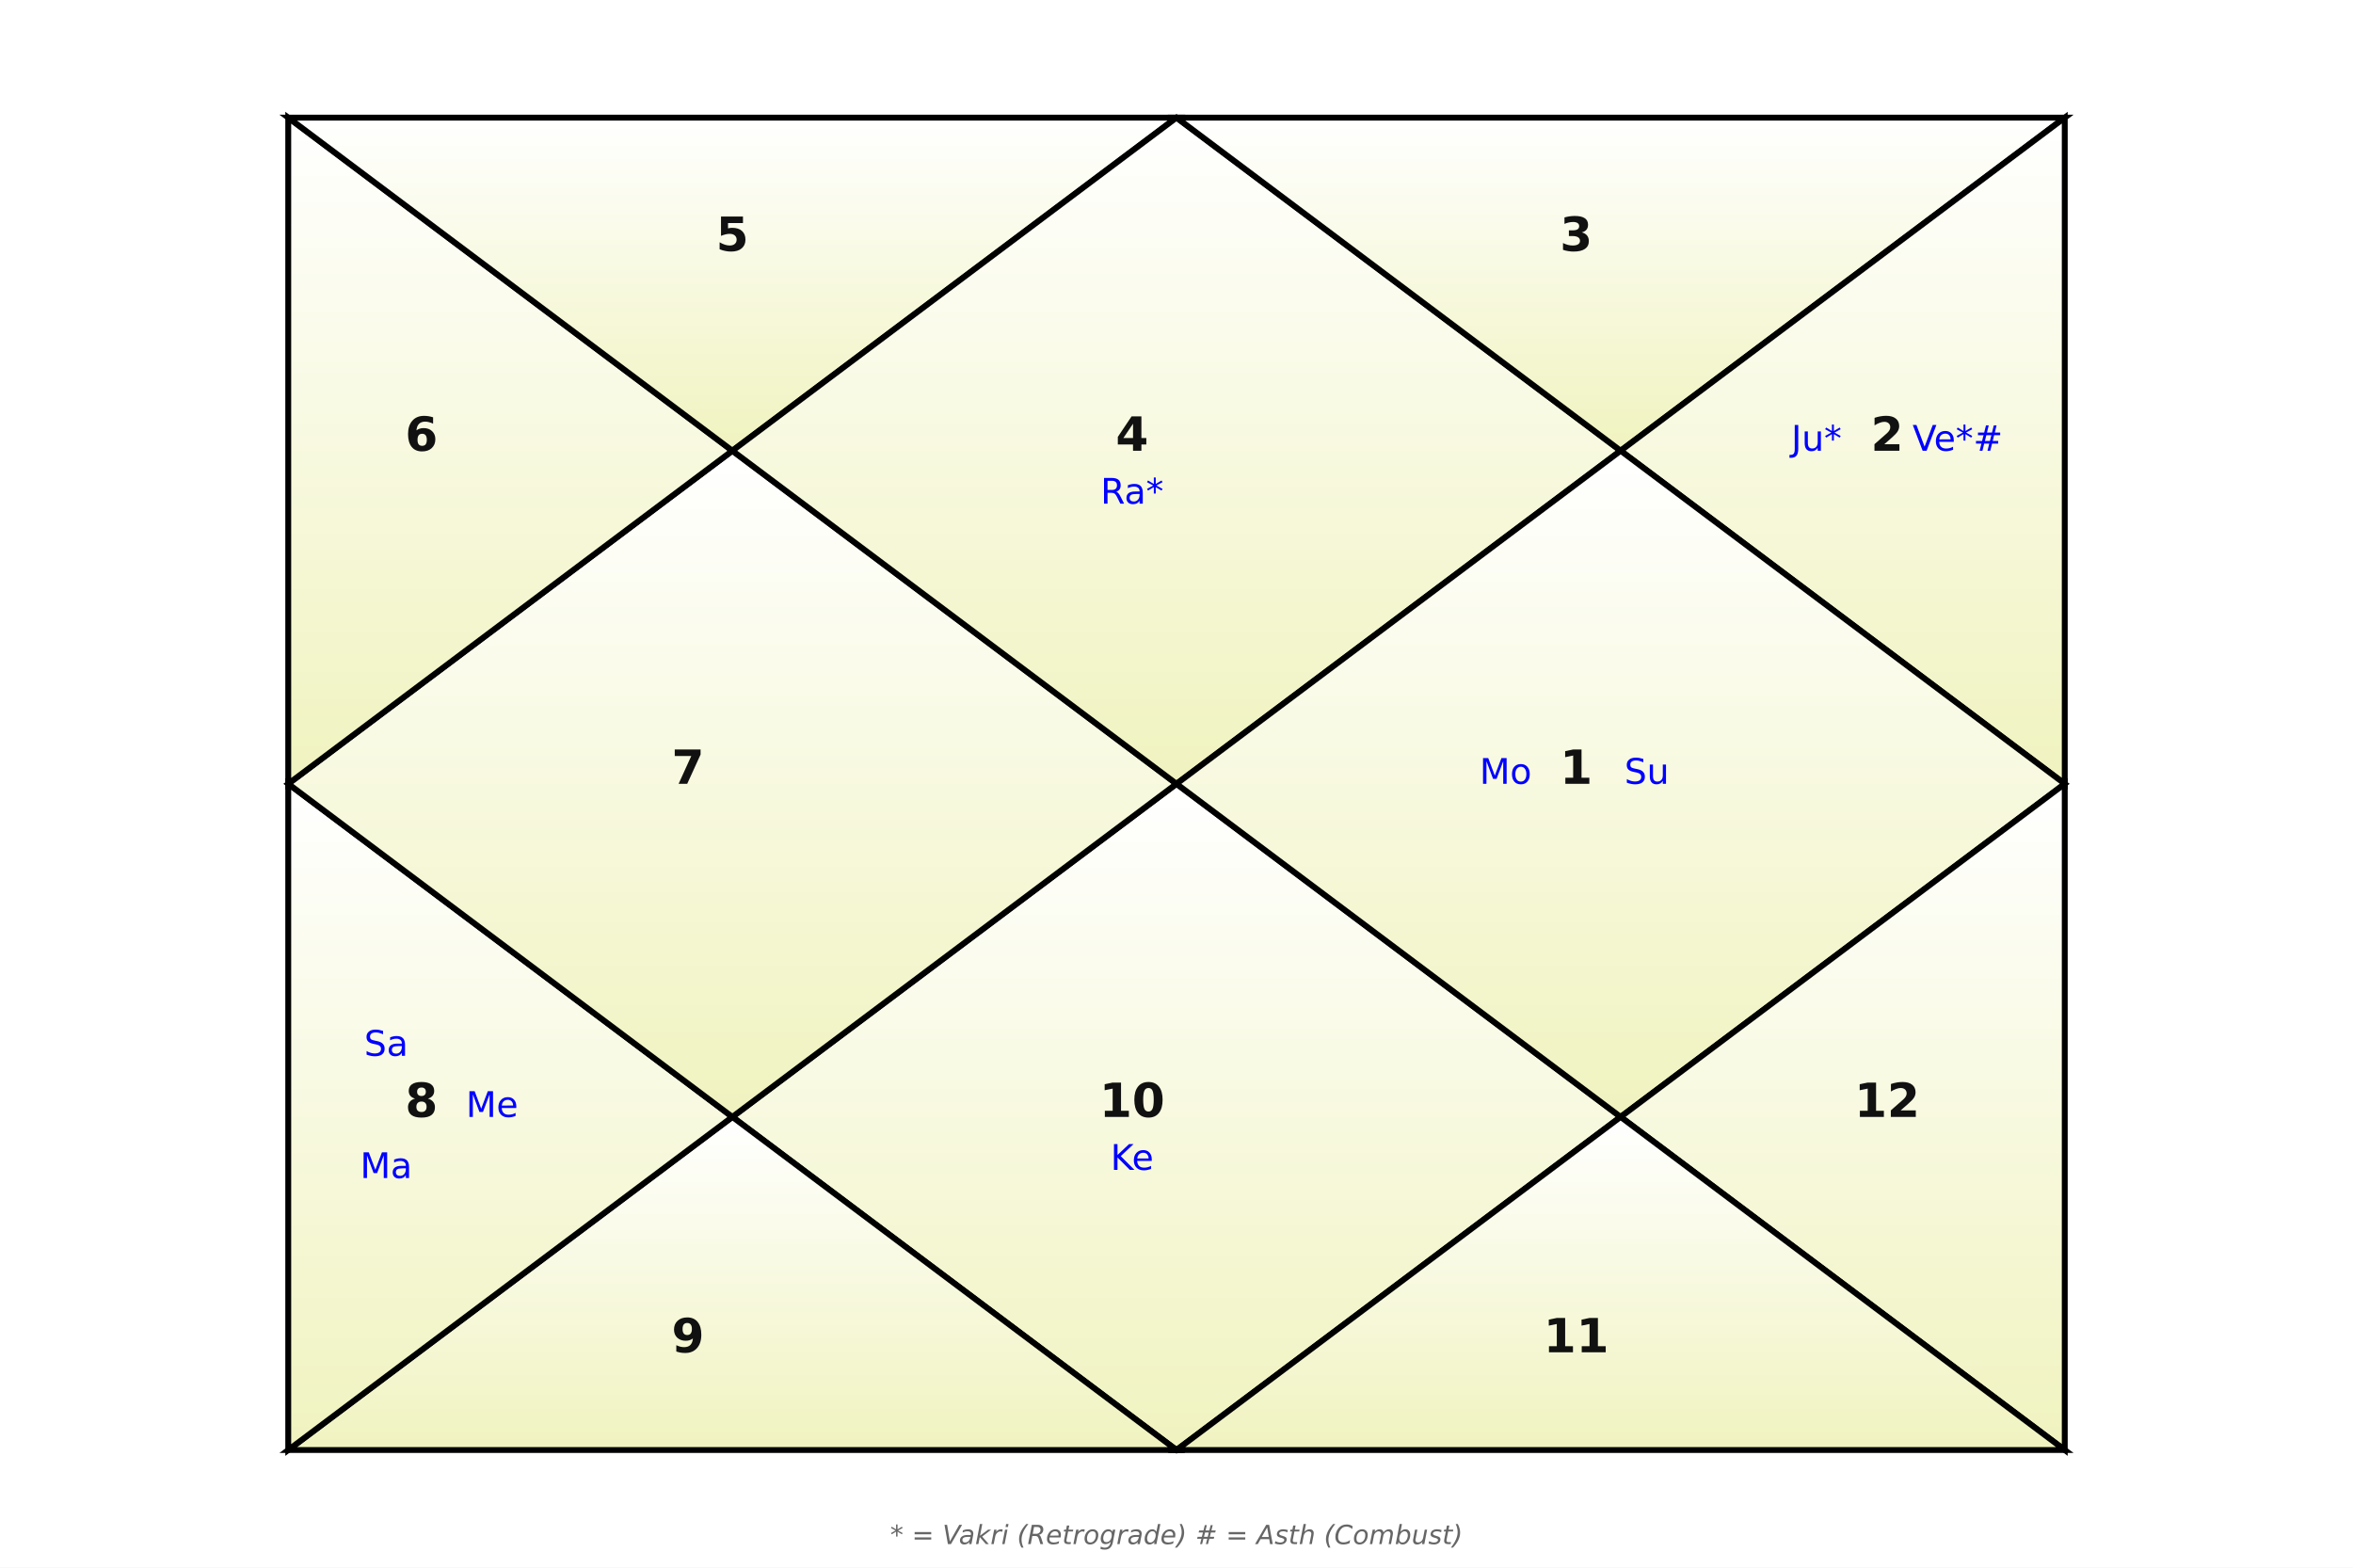
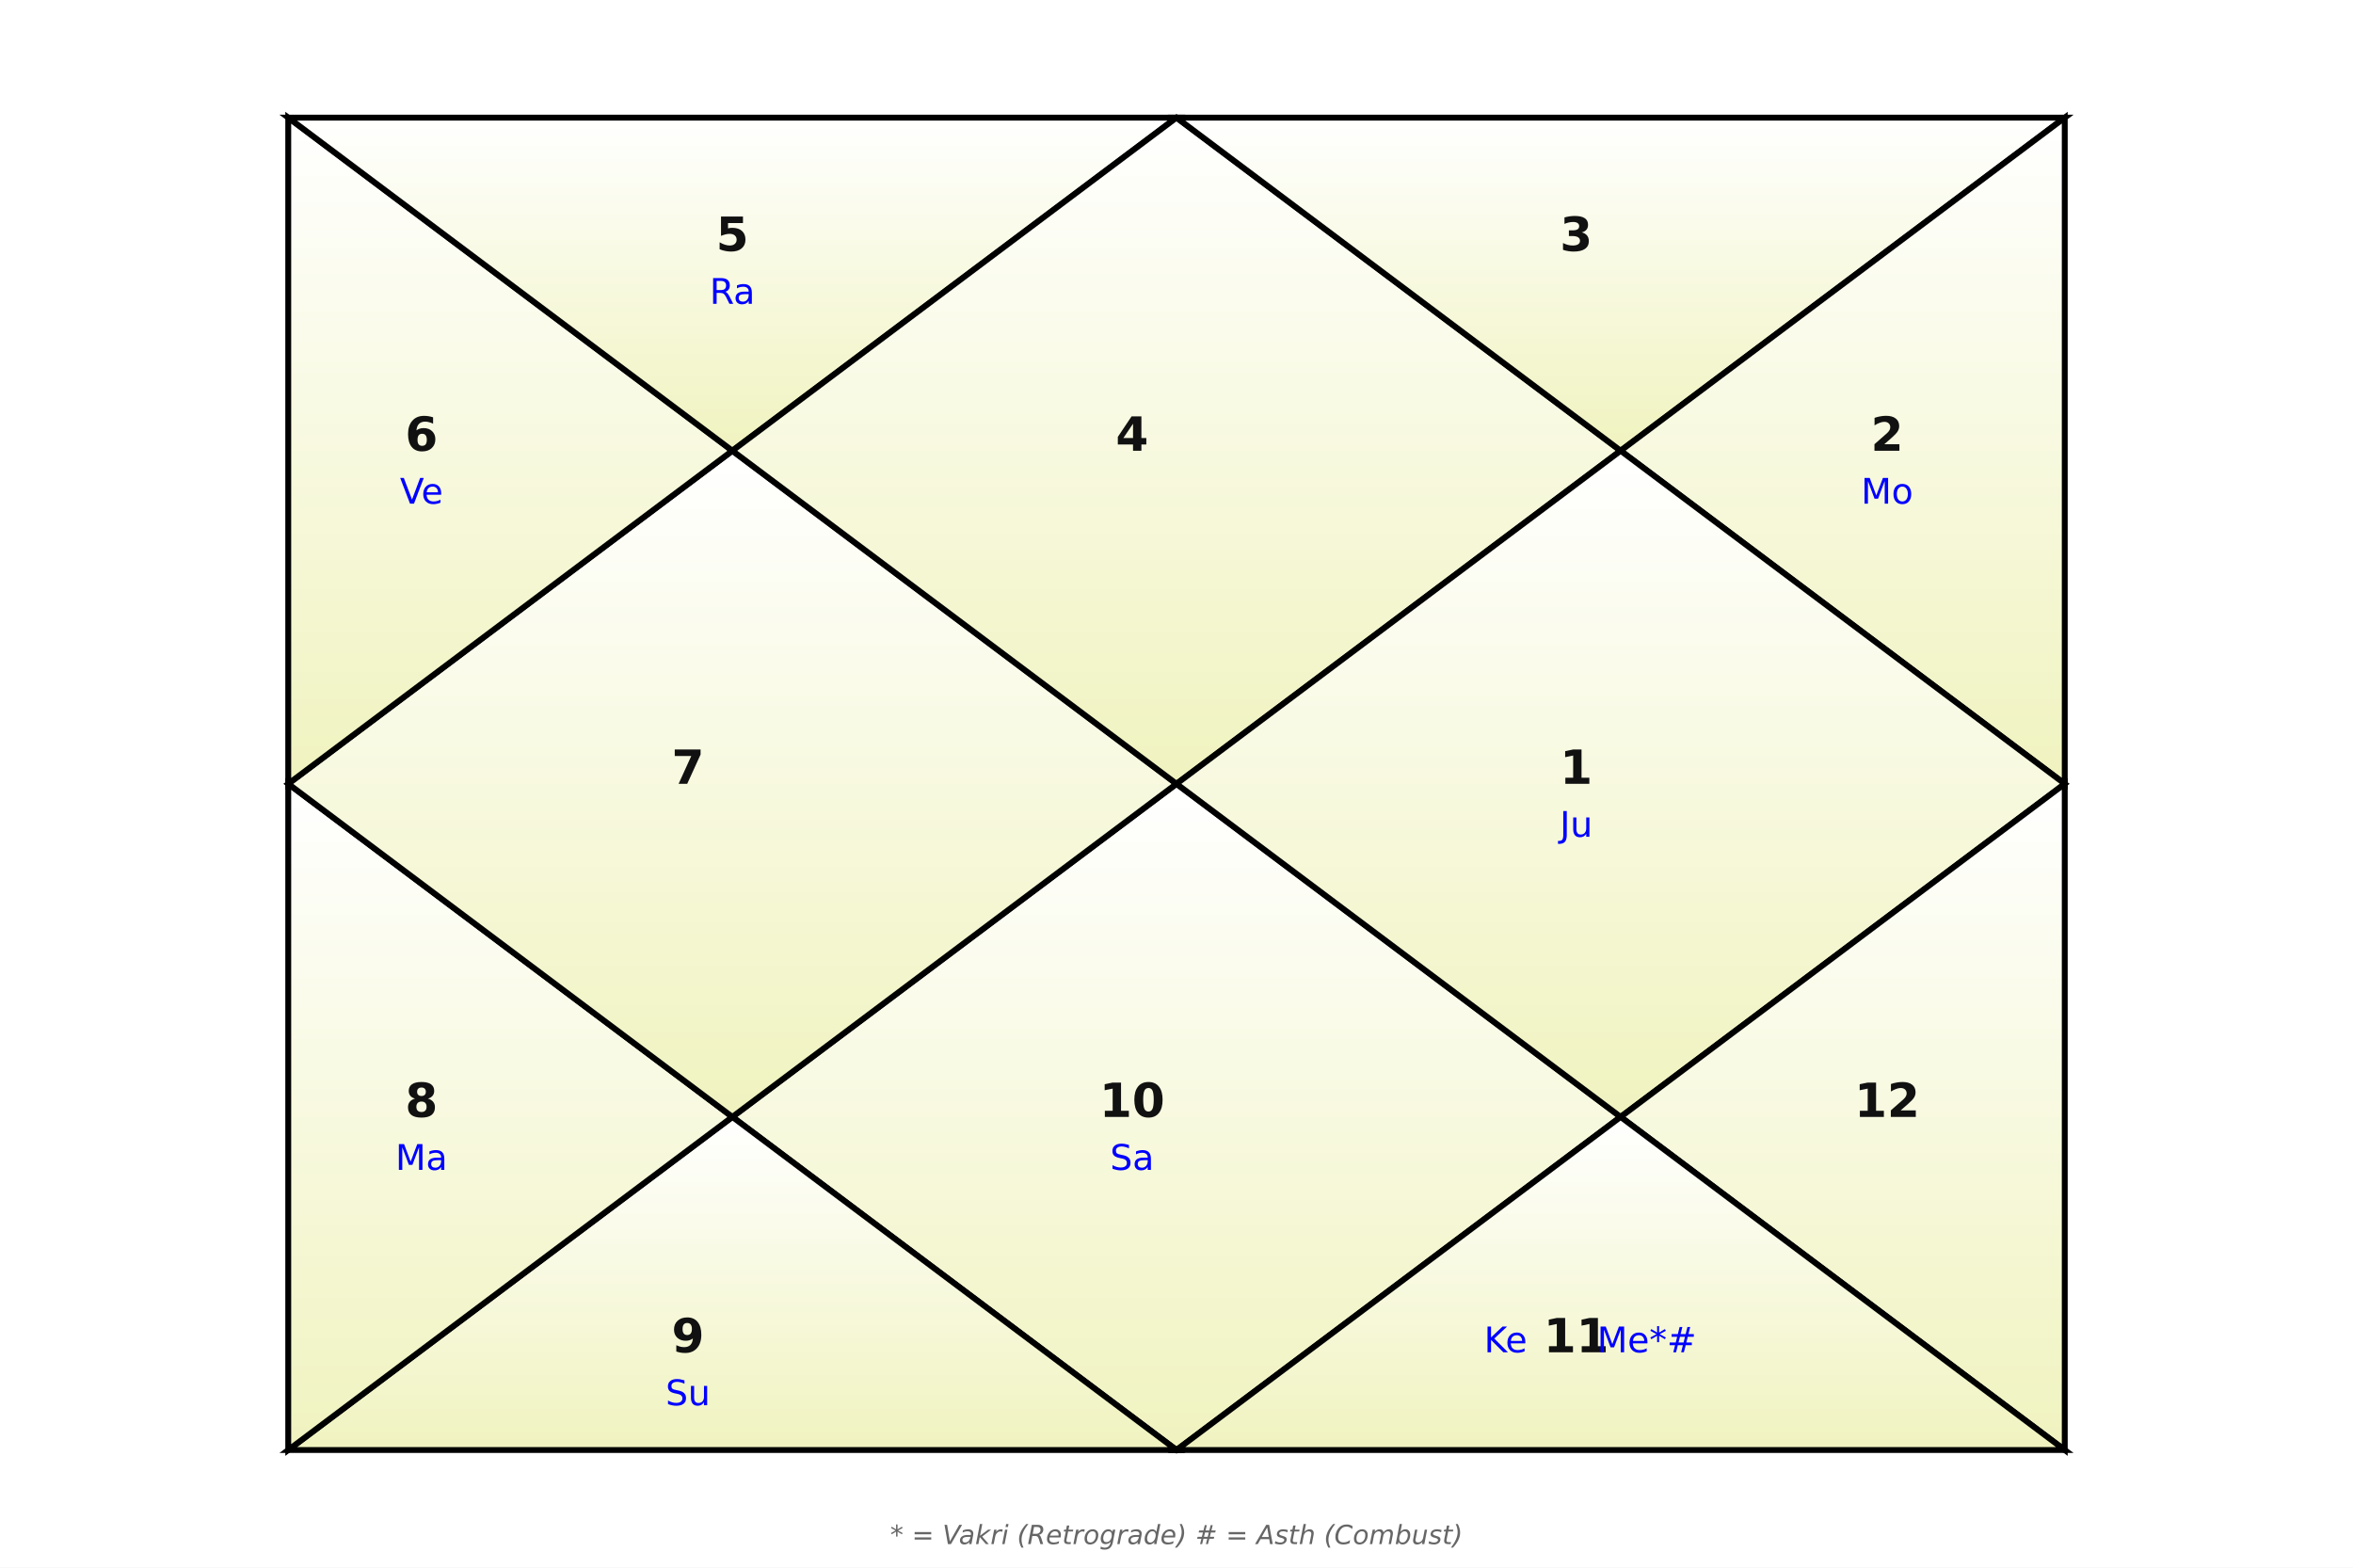
<svg xmlns="http://www.w3.org/2000/svg" baseProfile="full" height="100%" version="1.1" viewBox="0 0 800 533" width="100%">
  <defs>
    <linearGradient id="houseGrad" x1="0" x2="0" y1="0" y2="1">
      <stop offset="0" stop-color="white" />
      <stop offset="1" stop-color="#f0f3bf" />
    </linearGradient>
  </defs>
  <rect fill="white" height="533" width="800" x="0" y="0" />
  <polygon fill="url(#houseGrad)" points="249.0,379.75 400.0,493.0 551.0,379.75 400.0,266.5" stroke="#000" stroke-width="2" />
  <polygon fill="url(#houseGrad)" points="249.0,379.75 98.0,493.0 400.0,493.0" stroke="#000" stroke-width="2" />
  <polygon fill="url(#houseGrad)" points="98.0,266.5 98.0,493.0 249.0,379.75" stroke="#000" stroke-width="2" />
  <polygon fill="url(#houseGrad)" points="98.0,266.5 249.0,379.75 400.0,266.5 249.0,153.25" stroke="#000" stroke-width="2" />
  <polygon fill="url(#houseGrad)" points="98.0,40.0 98.0,266.5 249.0,153.25" stroke="#000" stroke-width="2" />
  <polygon fill="url(#houseGrad)" points="98.0,40.0 249.0,153.25 400.0,40.0" stroke="#000" stroke-width="2" />
  <polygon fill="url(#houseGrad)" points="249.0,153.25 400.0,266.5 551.0,153.25 400.0,40.0" stroke="#000" stroke-width="2" />
  <polygon fill="url(#houseGrad)" points="400.0,40.0 551.0,153.25 702.0,40.0" stroke="#000" stroke-width="2" />
  <polygon fill="url(#houseGrad)" points="551.0,153.25 702.0,266.5 702.0,40.0" stroke="#000" stroke-width="2" />
  <polygon fill="url(#houseGrad)" points="551.0,153.25 400.0,266.5 551.0,379.75 702.0,266.5" stroke="#000" stroke-width="2" />
  <polygon fill="url(#houseGrad)" points="551.0,379.75 702.0,493.0 702.0,266.5" stroke="#000" stroke-width="2" />
  <polygon fill="url(#houseGrad)" points="551.0,379.75 400.0,493.0 702.0,493.0" stroke="#000" stroke-width="2" />
  <text fill="#111111" font-family="DejaVu Sans, Arial, sans-serif" font-size="16" font-weight="bold" text-anchor="middle" x="384.9" y="153.25">4</text>
-   <text fill="#0000ff" font-family="DejaVu Sans, Arial, sans-serif" font-size="12" text-anchor="middle" x="384.9" y="171.25">Ra*</text>
  <text fill="#111111" font-family="DejaVu Sans, Arial, sans-serif" font-size="16" font-weight="bold" text-anchor="middle" x="249.0" y="85.3">5</text>
+   <text fill="#0000ff" font-family="DejaVu Sans, Arial, sans-serif" font-size="12" text-anchor="middle" x="249.0" y="103.3">Ra</text>
  <text fill="#111111" font-family="DejaVu Sans, Arial, sans-serif" font-size="16" font-weight="bold" text-anchor="middle" x="143.3" y="153.25">6</text>
+   <text fill="#0000ff" font-family="DejaVu Sans, Arial, sans-serif" font-size="12" text-anchor="middle" x="143.3" y="171.25">Ve</text>
  <text fill="#111111" font-family="DejaVu Sans, Arial, sans-serif" font-size="16" font-weight="bold" text-anchor="middle" x="233.9" y="266.5">7</text>
  <text fill="#111111" font-family="DejaVu Sans, Arial, sans-serif" font-size="16" font-weight="bold" text-anchor="middle" x="143.3" y="379.75">8</text>
-   <text fill="#0000ff" font-family="DejaVu Sans, Arial, sans-serif" font-size="12" text-anchor="middle" x="167.3" y="379.75">Me</text>
-   <text fill="#0000ff" font-family="DejaVu Sans, Arial, sans-serif" font-size="12" text-anchor="middle" x="131.3" y="400.535">Ma</text>
-   <text fill="#0000ff" font-family="DejaVu Sans, Arial, sans-serif" font-size="12" text-anchor="middle" x="131.3" y="358.965">Sa</text>
+   <text fill="#0000ff" font-family="DejaVu Sans, Arial, sans-serif" font-size="12" text-anchor="middle" x="143.3" y="397.75">Ma</text>
  <text fill="#111111" font-family="DejaVu Sans, Arial, sans-serif" font-size="16" font-weight="bold" text-anchor="middle" x="233.9" y="459.78">9</text>
+   <text fill="#0000ff" font-family="DejaVu Sans, Arial, sans-serif" font-size="12" text-anchor="middle" x="233.9" y="477.78">Su</text>
  <text fill="#111111" font-family="DejaVu Sans, Arial, sans-serif" font-size="16" font-weight="bold" text-anchor="middle" x="384.9" y="379.75">10</text>
-   <text fill="#0000ff" font-family="DejaVu Sans, Arial, sans-serif" font-size="12" text-anchor="middle" x="384.9" y="397.75">Ke</text>
+   <text fill="#0000ff" font-family="DejaVu Sans, Arial, sans-serif" font-size="12" text-anchor="middle" x="384.9" y="397.75">Sa</text>
  <text fill="#111111" font-family="DejaVu Sans, Arial, sans-serif" font-size="16" font-weight="bold" text-anchor="middle" x="535.9" y="459.78">11</text>
+   <text fill="#0000ff" font-family="DejaVu Sans, Arial, sans-serif" font-size="12" text-anchor="middle" x="559.9" y="459.78">Me*#</text>
+   <text fill="#0000ff" font-family="DejaVu Sans, Arial, sans-serif" font-size="12" text-anchor="middle" x="511.9" y="459.78">Ke</text>
  <text fill="#111111" font-family="DejaVu Sans, Arial, sans-serif" font-size="16" font-weight="bold" text-anchor="middle" x="641.6" y="379.75">12</text>
  <text fill="#111111" font-family="DejaVu Sans, Arial, sans-serif" font-size="16" font-weight="bold" text-anchor="middle" x="535.9" y="266.5">1</text>
-   <text fill="#0000ff" font-family="DejaVu Sans, Arial, sans-serif" font-size="12" text-anchor="middle" x="559.9" y="266.5">Su</text>
-   <text fill="#0000ff" font-family="DejaVu Sans, Arial, sans-serif" font-size="12" text-anchor="middle" x="511.9" y="266.5">Mo</text>
+   <text fill="#0000ff" font-family="DejaVu Sans, Arial, sans-serif" font-size="12" text-anchor="middle" x="535.9" y="284.5">Ju</text>
  <text fill="#111111" font-family="DejaVu Sans, Arial, sans-serif" font-size="16" font-weight="bold" text-anchor="middle" x="641.6" y="153.25">2</text>
-   <text fill="#0000ff" font-family="DejaVu Sans, Arial, sans-serif" font-size="12" text-anchor="middle" x="665.6" y="153.25">Ve*#</text>
-   <text fill="#0000ff" font-family="DejaVu Sans, Arial, sans-serif" font-size="12" text-anchor="middle" x="617.6" y="153.25">Ju*</text>
+   <text fill="#0000ff" font-family="DejaVu Sans, Arial, sans-serif" font-size="12" text-anchor="middle" x="641.6" y="171.25">Mo</text>
  <text fill="#111111" font-family="DejaVu Sans, Arial, sans-serif" font-size="16" font-weight="bold" text-anchor="middle" x="535.9" y="85.3">3</text>
  <text fill="#666" font-family="DejaVu Sans" font-size="9" font-style="italic" text-anchor="middle" x="400.0" y="525">* = Vakri (Retrograde)  # = Asth (Combust)</text>
</svg>
